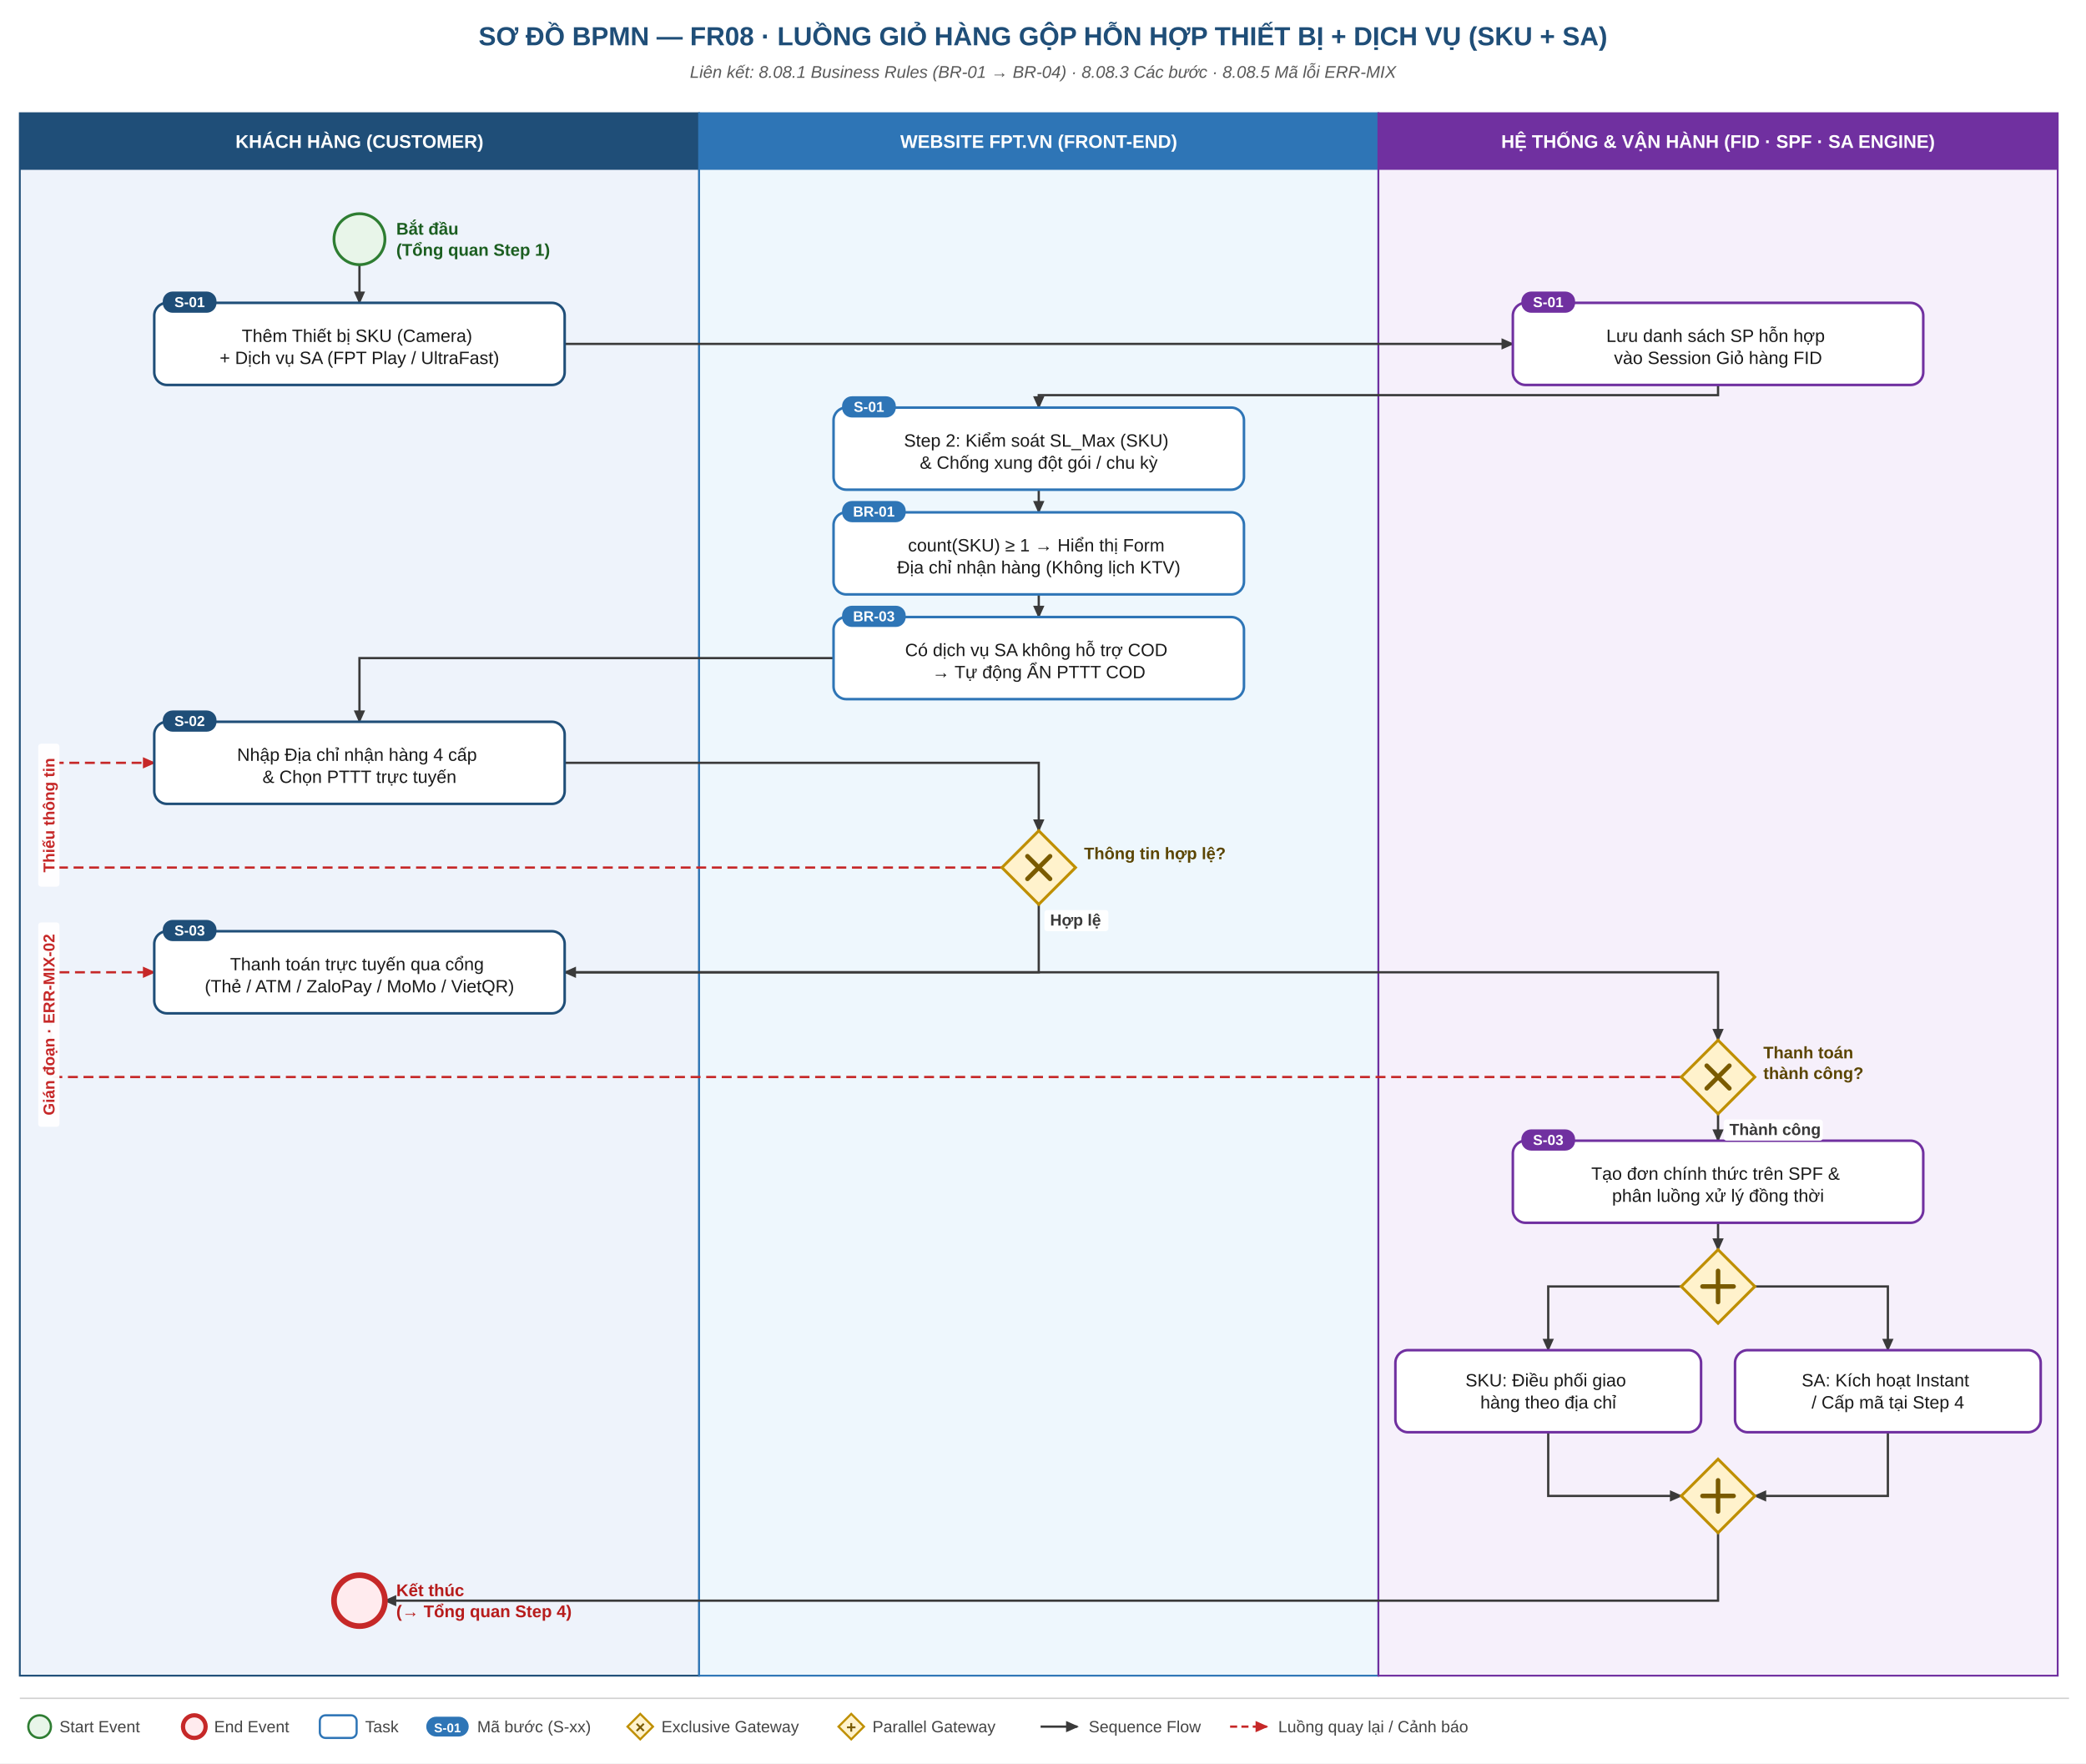
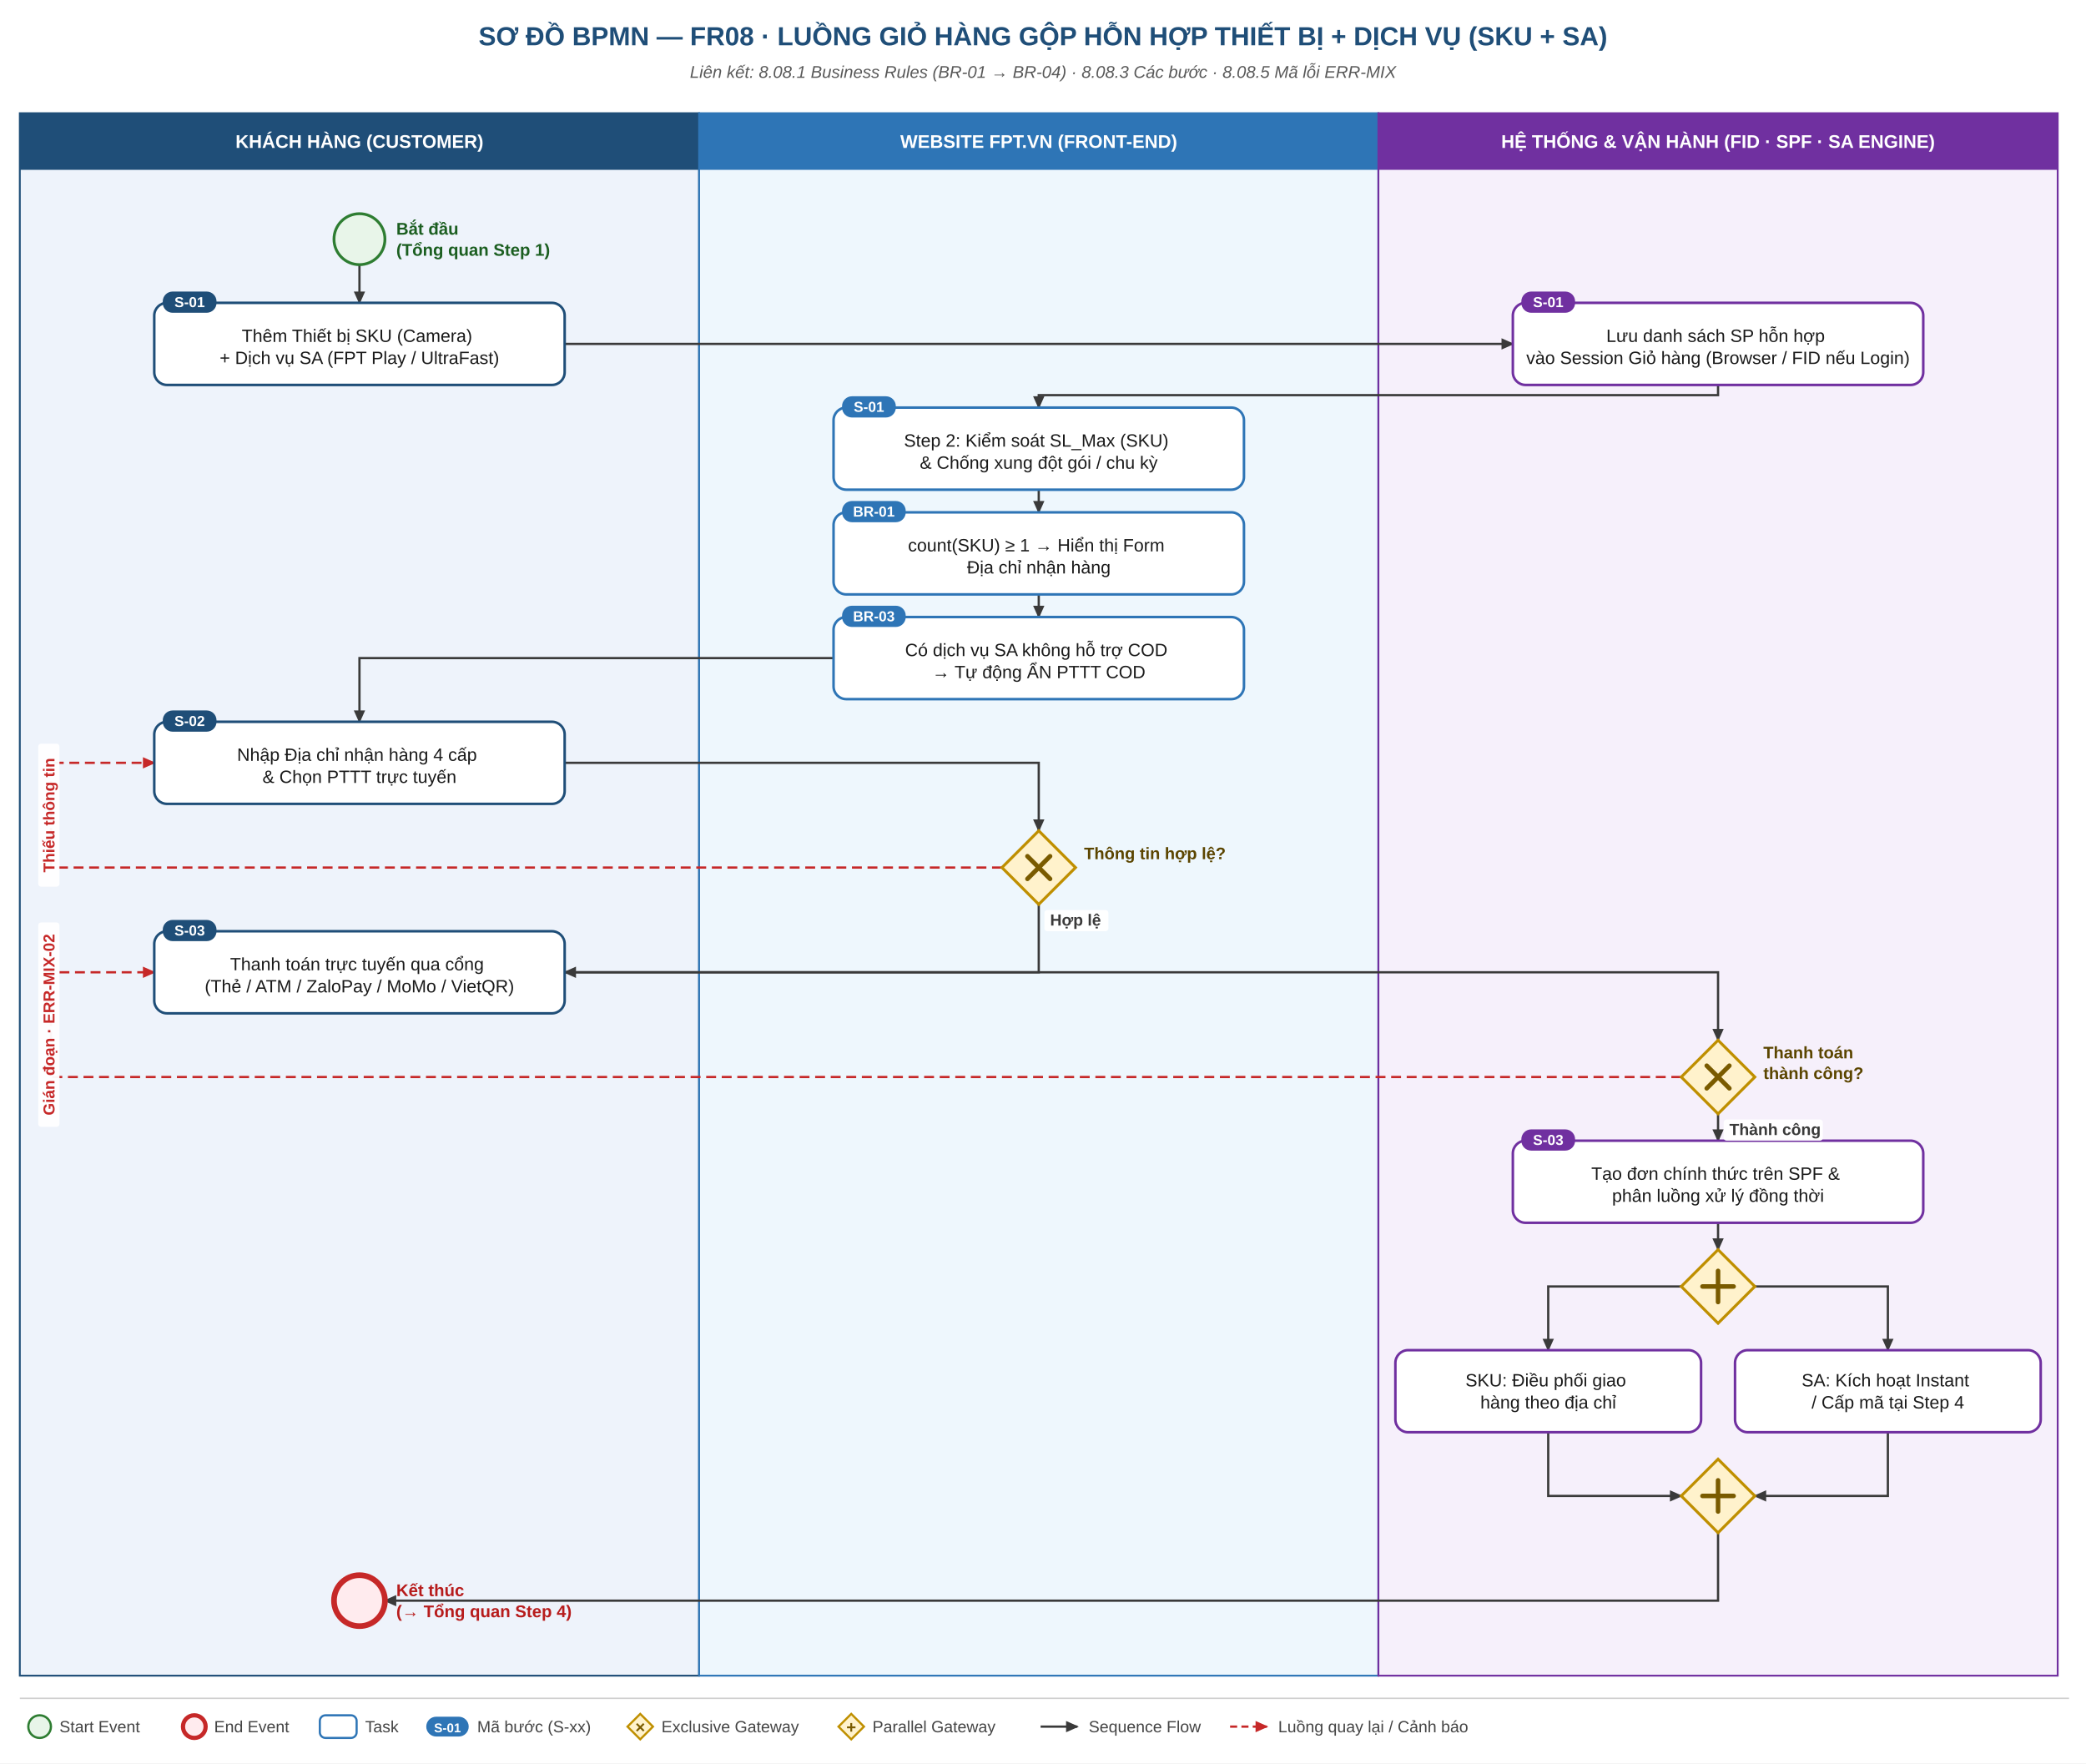
<svg xmlns="http://www.w3.org/2000/svg" width="1474" height="1246" viewBox="0 0 1474 1246" font-family="Arial, Helvetica, sans-serif">
  <rect width="1474" height="1246" fill="#ffffff" />
  <defs>
    <marker id="a" markerWidth="10" markerHeight="10" refX="8" refY="4" orient="auto" markerUnits="userSpaceOnUse">
      <path d="M0,0 L9,4 L0,8 Z" fill="#3a3a3a" />
    </marker>
    <marker id="ar" markerWidth="10" markerHeight="10" refX="8" refY="4" orient="auto" markerUnits="userSpaceOnUse">
      <path d="M0,0 L9,4 L0,8 Z" fill="#c62828" />
    </marker>
  </defs>
  <text x="737.0" y="32" font-size="18.5" font-weight="bold" fill="#1f4e78" text-anchor="middle">SƠ ĐỒ BPMN — FR08 · LUỒNG GIỎ HÀNG GỘP HỖN HỢP THIẾT BỊ + DỊCH VỤ (SKU + SA)</text>
  <text x="737.0" y="55" font-size="12" fill="#595959" font-style="italic" text-anchor="middle">Liên kết: 8.08.1 Business Rules (BR-01 → BR-04) · 8.08.3 Các bước · 8.08.5 Mã lỗi ERR-MIX</text>
  <rect x="14" y="80" width="480" height="1104" fill="#eef3fb" stroke="#1f4e78" stroke-width="1.3" />
  <rect x="14" y="80" width="480" height="40" fill="#1f4e78" />
  <text x="254.0" y="104.5" font-size="13" font-weight="bold" fill="#fff" text-anchor="middle">KHÁCH HÀNG (CUSTOMER)</text>
  <rect x="494" y="80" width="480" height="1104" fill="#eef7fd" stroke="#2e75b6" stroke-width="1.3" />
  <rect x="494" y="80" width="480" height="40" fill="#2e75b6" />
  <text x="734.0" y="104.5" font-size="13" font-weight="bold" fill="#fff" text-anchor="middle">WEBSITE FPT.VN (FRONT-END)</text>
  <rect x="974" y="80" width="480" height="1104" fill="#f6f0fb" stroke="#7030a0" stroke-width="1.3" />
  <rect x="974" y="80" width="480" height="40" fill="#7030a0" />
  <text x="1214.0" y="104.5" font-size="13" font-weight="bold" fill="#fff" text-anchor="middle">HỆ THỐNG &amp; VẬN HÀNH (FID · SPF · SA ENGINE)</text>
  <path d="M254.0,187.0 L254.0,214.0" fill="none" stroke="#3a3a3a" stroke-width="1.6" marker-end="url(#a)" />
  <path d="M399.0,243.0 L1069.0,243.0" fill="none" stroke="#3a3a3a" stroke-width="1.6" marker-end="url(#a)" />
  <path d="M1214.0,272.0 L1214.0,279.2 L734.0,279.2 L734.0,288.0" fill="none" stroke="#3a3a3a" stroke-width="1.6" marker-end="url(#a)" />
  <path d="M734.0,346.0 L734.0,362.0" fill="none" stroke="#3a3a3a" stroke-width="1.6" marker-end="url(#a)" />
  <path d="M734.0,420.0 L734.0,436.0" fill="none" stroke="#3a3a3a" stroke-width="1.6" marker-end="url(#a)" />
  <path d="M589.0,465.0 L254.0,465.0 L254.0,510.0" fill="none" stroke="#3a3a3a" stroke-width="1.6" marker-end="url(#a)" />
  <path d="M399.0,539.0 L734.0,539.0 L734.0,587.0" fill="none" stroke="#3a3a3a" stroke-width="1.6" marker-end="url(#a)" />
  <path d="M734.0,639.0 L734.0,687.0 L399.0,687.0" fill="none" stroke="#3a3a3a" stroke-width="1.6" marker-end="url(#a)" />
  <path d="M708.0,613.0 L36.0,613.0 L36.0,539.0 L109.0,539.0" fill="none" stroke="#c62828" stroke-width="1.6" stroke-dasharray="7,4" marker-end="url(#ar)" />
  <path d="M399.0,687.0 L1214.0,687.0 L1214.0,735.0" fill="none" stroke="#3a3a3a" stroke-width="1.6" marker-end="url(#a)" />
  <path d="M1214.0,787.0 L1214.0,806.0" fill="none" stroke="#3a3a3a" stroke-width="1.6" marker-end="url(#a)" />
  <path d="M1188.0,761.0 L36.0,761.0 L36.0,687.0 L109.0,687.0" fill="none" stroke="#c62828" stroke-width="1.6" stroke-dasharray="7,4" marker-end="url(#ar)" />
  <path d="M1214.0,864.0 L1214.0,883.0" fill="none" stroke="#3a3a3a" stroke-width="1.6" marker-end="url(#a)" />
  <path d="M1188.0,909.0 L1094.0,909.0 L1094.0,954.0" fill="none" stroke="#3a3a3a" stroke-width="1.6" marker-end="url(#a)" />
  <path d="M1240.0,909.0 L1334.0,909.0 L1334.0,954.0" fill="none" stroke="#3a3a3a" stroke-width="1.6" marker-end="url(#a)" />
  <path d="M1094.0,1012.0 L1094.0,1057.0 L1188.0,1057.0" fill="none" stroke="#3a3a3a" stroke-width="1.6" marker-end="url(#a)" />
  <path d="M1334.0,1012.0 L1334.0,1057.0 L1240.0,1057.0" fill="none" stroke="#3a3a3a" stroke-width="1.6" marker-end="url(#a)" />
  <path d="M1214.0,1083.0 L1214.0,1131.0 L272.0,1131.0" fill="none" stroke="#3a3a3a" stroke-width="1.6" marker-end="url(#a)" />
  <circle cx="254.0" cy="169.0" r="18" fill="#e8f5e9" stroke="#2e7d32" stroke-width="2" />
  <text x="280.0" y="165.8" font-size="12" fill="#1b5e20" font-weight="bold" text-anchor="start">
    <tspan x="280.0" dy="0.0">Bắt đầu</tspan>
    <tspan x="280.0" dy="14.9">(Tổng quan Step 1)</tspan>
  </text>
  <rect x="109.0" y="214.0" width="290" height="58" rx="9" fill="#ffffff" stroke="#1f4e78" stroke-width="1.8" />
  <text x="254.0" y="241.6" font-size="12.6" fill="#1a1a1a" font-weight="normal" text-anchor="middle">
    <tspan x="254.0" dy="0.0">Thêm Thiết bị SKU (Camera)</tspan>
    <tspan x="254.0" dy="15.6">+ Dịch vụ SA (FPT Play / UltraFast)</tspan>
  </text>
  <rect x="115.0" y="206.0" width="38" height="15" rx="7" fill="#1f4e78" />
  <text x="134.0" y="217.0" font-size="10.2" font-weight="bold" fill="#fff" text-anchor="middle">S-01</text>
  <rect x="1069.0" y="214.0" width="290" height="58" rx="9" fill="#ffffff" stroke="#7030a0" stroke-width="1.8" />
  <text x="1214.0" y="241.6" font-size="12.6" fill="#1a1a1a" font-weight="normal" text-anchor="middle">
    <tspan x="1214.0" dy="0.0">Lưu danh sách SP hỗn hợp</tspan>
-     <tspan x="1214.0" dy="15.6">vào Session Giỏ hàng FID</tspan>
+     <tspan x="1214.0" dy="15.6">vào Session Giỏ hàng (Browser / FID nếu Login)</tspan>
  </text>
  <rect x="1075.0" y="206.0" width="38" height="15" rx="7" fill="#7030a0" />
  <text x="1094.0" y="217.0" font-size="10.2" font-weight="bold" fill="#fff" text-anchor="middle">S-01</text>
  <rect x="589.0" y="288.0" width="290" height="58" rx="9" fill="#ffffff" stroke="#2e75b6" stroke-width="1.8" />
  <text x="734.0" y="315.6" font-size="12.6" fill="#1a1a1a" font-weight="normal" text-anchor="middle">
    <tspan x="734.0" dy="0.0">Step 2: Kiểm soát SL_Max (SKU)</tspan>
    <tspan x="734.0" dy="15.6">&amp; Chống xung đột gói / chu kỳ</tspan>
  </text>
  <rect x="595.0" y="280.0" width="38" height="15" rx="7" fill="#2e75b6" />
  <text x="614.0" y="291.0" font-size="10.2" font-weight="bold" fill="#fff" text-anchor="middle">S-01</text>
  <rect x="589.0" y="362.0" width="290" height="58" rx="9" fill="#ffffff" stroke="#2e75b6" stroke-width="1.8" />
  <text x="734.0" y="389.6" font-size="12.6" fill="#1a1a1a" font-weight="normal" text-anchor="middle">
    <tspan x="734.0" dy="0.0">count(SKU) ≥ 1 → Hiển thị Form</tspan>
-     <tspan x="734.0" dy="15.6">Địa chỉ nhận hàng (Không lịch KTV)</tspan>
+     <tspan x="734.0" dy="15.6">Địa chỉ nhận hàng</tspan>
  </text>
  <rect x="595.0" y="354.0" width="45" height="15" rx="7" fill="#2e75b6" />
  <text x="617.5" y="365.0" font-size="10.2" font-weight="bold" fill="#fff" text-anchor="middle">BR-01</text>
  <rect x="589.0" y="436.0" width="290" height="58" rx="9" fill="#ffffff" stroke="#2e75b6" stroke-width="1.8" />
  <text x="734.0" y="463.6" font-size="12.6" fill="#1a1a1a" font-weight="normal" text-anchor="middle">
    <tspan x="734.0" dy="0.0">Có dịch vụ SA không hỗ trợ COD</tspan>
    <tspan x="734.0" dy="15.6">→ Tự động ẨN PTTT COD</tspan>
  </text>
  <rect x="595.0" y="428.0" width="45" height="15" rx="7" fill="#2e75b6" />
  <text x="617.5" y="439.0" font-size="10.2" font-weight="bold" fill="#fff" text-anchor="middle">BR-03</text>
  <rect x="109.0" y="510.0" width="290" height="58" rx="9" fill="#ffffff" stroke="#1f4e78" stroke-width="1.8" />
  <text x="254.0" y="537.6" font-size="12.6" fill="#1a1a1a" font-weight="normal" text-anchor="middle">
    <tspan x="254.0" dy="0.0">Nhập Địa chỉ nhận hàng 4 cấp</tspan>
    <tspan x="254.0" dy="15.6">&amp; Chọn PTTT trực tuyến</tspan>
  </text>
  <rect x="115.0" y="502.0" width="38" height="15" rx="7" fill="#1f4e78" />
  <text x="134.0" y="513.0" font-size="10.2" font-weight="bold" fill="#fff" text-anchor="middle">S-02</text>
  <polygon points="734.0,587.0 760.0,613.0 734.0,639.0 708.0,613.0" fill="#fff2cc" stroke="#bf8f00" stroke-width="2" />
  <path d="M726.0,605.0 L742.0,621.0 M742.0,605.0 L726.0,621.0" stroke="#7a5b00" stroke-width="3.2" stroke-linecap="round" />
  <text x="766.0" y="607.1" font-size="11.8" fill="#5b4500" font-weight="bold" text-anchor="start">
    <tspan x="766.0" dy="0.0">Thông tin hợp lệ?</tspan>
  </text>
  <rect x="109.0" y="658.0" width="290" height="58" rx="9" fill="#ffffff" stroke="#1f4e78" stroke-width="1.8" />
  <text x="254.0" y="685.6" font-size="12.6" fill="#1a1a1a" font-weight="normal" text-anchor="middle">
    <tspan x="254.0" dy="0.0">Thanh toán trực tuyến qua cổng</tspan>
    <tspan x="254.0" dy="15.6">(Thẻ / ATM / ZaloPay / MoMo / VietQR)</tspan>
  </text>
  <rect x="115.0" y="650.0" width="38" height="15" rx="7" fill="#1f4e78" />
  <text x="134.0" y="661.0" font-size="10.2" font-weight="bold" fill="#fff" text-anchor="middle">S-03</text>
  <polygon points="1214.0,735.0 1240.0,761.0 1214.0,787.0 1188.0,761.0" fill="#fff2cc" stroke="#bf8f00" stroke-width="2" />
  <path d="M1206.0,753.0 L1222.0,769.0 M1222.0,753.0 L1206.0,769.0" stroke="#7a5b00" stroke-width="3.2" stroke-linecap="round" />
  <text x="1246.0" y="747.8" font-size="11.8" fill="#5b4500" font-weight="bold" text-anchor="start">
    <tspan x="1246.0" dy="0.0">Thanh toán</tspan>
    <tspan x="1246.0" dy="14.6">thành công?</tspan>
  </text>
  <rect x="1069.0" y="806.0" width="290" height="58" rx="9" fill="#ffffff" stroke="#7030a0" stroke-width="1.8" />
  <text x="1214.0" y="833.6" font-size="12.6" fill="#1a1a1a" font-weight="normal" text-anchor="middle">
    <tspan x="1214.0" dy="0.0">Tạo đơn chính thức trên SPF &amp;</tspan>
    <tspan x="1214.0" dy="15.6">phân luồng xử lý đồng thời</tspan>
  </text>
  <rect x="1075.0" y="798.0" width="38" height="15" rx="7" fill="#7030a0" />
  <text x="1094.0" y="809.0" font-size="10.2" font-weight="bold" fill="#fff" text-anchor="middle">S-03</text>
  <polygon points="1214.0,883.0 1240.0,909.0 1214.0,935.0 1188.0,909.0" fill="#fff2cc" stroke="#bf8f00" stroke-width="2" />
  <path d="M1203.0,909.0 L1225.0,909.0 M1214.0,898.0 L1214.0,920.0" stroke="#7a5b00" stroke-width="3.2" stroke-linecap="round" />
  <rect x="986.0" y="954.0" width="216" height="58" rx="9" fill="#ffffff" stroke="#7030a0" stroke-width="1.8" />
  <text x="1094.0" y="979.6" font-size="12.6" fill="#1a1a1a" font-weight="normal" text-anchor="middle">
    <tspan x="1094.0" dy="0.0">SKU: Điều phối giao</tspan>
    <tspan x="1094.0" dy="15.6">hàng theo địa chỉ</tspan>
  </text>
  <rect x="1226.0" y="954.0" width="216" height="58" rx="9" fill="#ffffff" stroke="#7030a0" stroke-width="1.8" />
  <text x="1334.0" y="979.6" font-size="12.6" fill="#1a1a1a" font-weight="normal" text-anchor="middle">
    <tspan x="1334.0" dy="0.0">SA: Kích hoạt Instant</tspan>
    <tspan x="1334.0" dy="15.6">/ Cấp mã tại Step 4</tspan>
  </text>
  <polygon points="1214.0,1031.0 1240.0,1057.0 1214.0,1083.0 1188.0,1057.0" fill="#fff2cc" stroke="#bf8f00" stroke-width="2" />
  <path d="M1203.0,1057.0 L1225.0,1057.0 M1214.0,1046.0 L1214.0,1068.0" stroke="#7a5b00" stroke-width="3.2" stroke-linecap="round" />
  <circle cx="254.0" cy="1131.0" r="18" fill="#ffebee" stroke="#c62828" stroke-width="4" />
  <text x="280.0" y="1127.8" font-size="12" fill="#b71c1c" font-weight="bold" text-anchor="start">
    <tspan x="280.0" dy="0.0">Kết thúc</tspan>
    <tspan x="280.0" dy="14.9">(→ Tổng quan Step 4)</tspan>
  </text>
  <rect x="738.0" y="643.0" width="45.2" height="15" fill="#ffffff" opacity="0.95" rx="2" />
  <text x="742.0" y="654.0" font-size="11.4" font-weight="bold" fill="#3a3a3a" text-anchor="start">Hợp lệ</text>
  <g transform="rotate(-90 36.0 576.0)">
    <rect x="-14.5" y="567.0" width="101.0" height="15" fill="#fff" opacity="0.95" rx="2" />
    <text x="36.0" y="578.5" font-size="11.2" font-weight="bold" fill="#c62828" text-anchor="middle">Thiếu thông tin</text>
  </g>
  <rect x="1218.0" y="791.0" width="70.0" height="15" fill="#ffffff" opacity="0.95" rx="2" />
  <text x="1222.0" y="802.0" font-size="11.4" font-weight="bold" fill="#3a3a3a" text-anchor="start">Thành công</text>
  <g transform="rotate(-90 36.0 724.0)">
    <rect x="-36.2" y="715.0" width="144.4" height="15" fill="#fff" opacity="0.95" rx="2" />
    <text x="36.0" y="726.5" font-size="11.2" font-weight="bold" fill="#c62828" text-anchor="middle">Gián đoạn · ERR-MIX-02</text>
  </g>
  <line x1="14" y1="1200.0" x2="1462" y2="1200.0" stroke="#d0d0d0" />
  <circle cx="28" cy="1220.0" r="8" fill="#e8f5e9" stroke="#2e7d32" stroke-width="1.6" />
  <text x="42" y="1224.0" font-size="11.5" fill="#444">Start Event</text>
  <circle cx="137.3" cy="1220.0" r="8" fill="#ffebee" stroke="#c62828" stroke-width="3" />
  <text x="151.3" y="1224.0" font-size="11.5" fill="#444">End Event</text>
  <rect x="226.0" y="1212.0" width="26" height="16" rx="4" fill="#fff" stroke="#2e75b6" stroke-width="1.5" />
  <text x="258.0" y="1224.0" font-size="11.5" fill="#444">Task</text>
  <rect x="301.2" y="1213.0" width="30" height="14" rx="7" fill="#2e75b6" />
  <text x="316.2" y="1224.0" font-size="9" font-weight="bold" fill="#fff" text-anchor="middle">S-01</text>
  <text x="337.2" y="1224.0" font-size="11.5" fill="#444">Mã bước (S-xx)</text>
  <polygon points="452.4,1211.0 461.4,1220.0 452.4,1229.0 443.4,1220.0" fill="#fff2cc" stroke="#bf8f00" stroke-width="1.5" />
  <text x="452.4" y="1224.5" font-size="12" font-weight="bold" fill="#7a5b00" text-anchor="middle">×</text>
  <text x="467.4" y="1224.0" font-size="11.5" fill="#444">Exclusive Gateway</text>
  <polygon points="601.5,1211.0 610.5,1220.0 601.5,1229.0 592.5,1220.0" fill="#fff2cc" stroke="#bf8f00" stroke-width="1.5" />
  <text x="601.5" y="1224.5" font-size="12" font-weight="bold" fill="#7a5b00" text-anchor="middle">+</text>
  <text x="616.5" y="1224.0" font-size="11.5" fill="#444">Parallel Gateway</text>
  <path d="M735.3,1220.0 L761.3,1220.0" stroke="#3a3a3a" stroke-width="1.6" marker-end="url(#a)" />
  <text x="769.3" y="1224.0" font-size="11.5" fill="#444">Sequence Flow</text>
  <path d="M869.2,1220.0 L895.2,1220.0" stroke="#c62828" stroke-width="1.6" stroke-dasharray="5,3" marker-end="url(#ar)" />
  <text x="903.2" y="1224.0" font-size="11.5" fill="#444">Luồng quay lại / Cảnh báo</text>
</svg>
